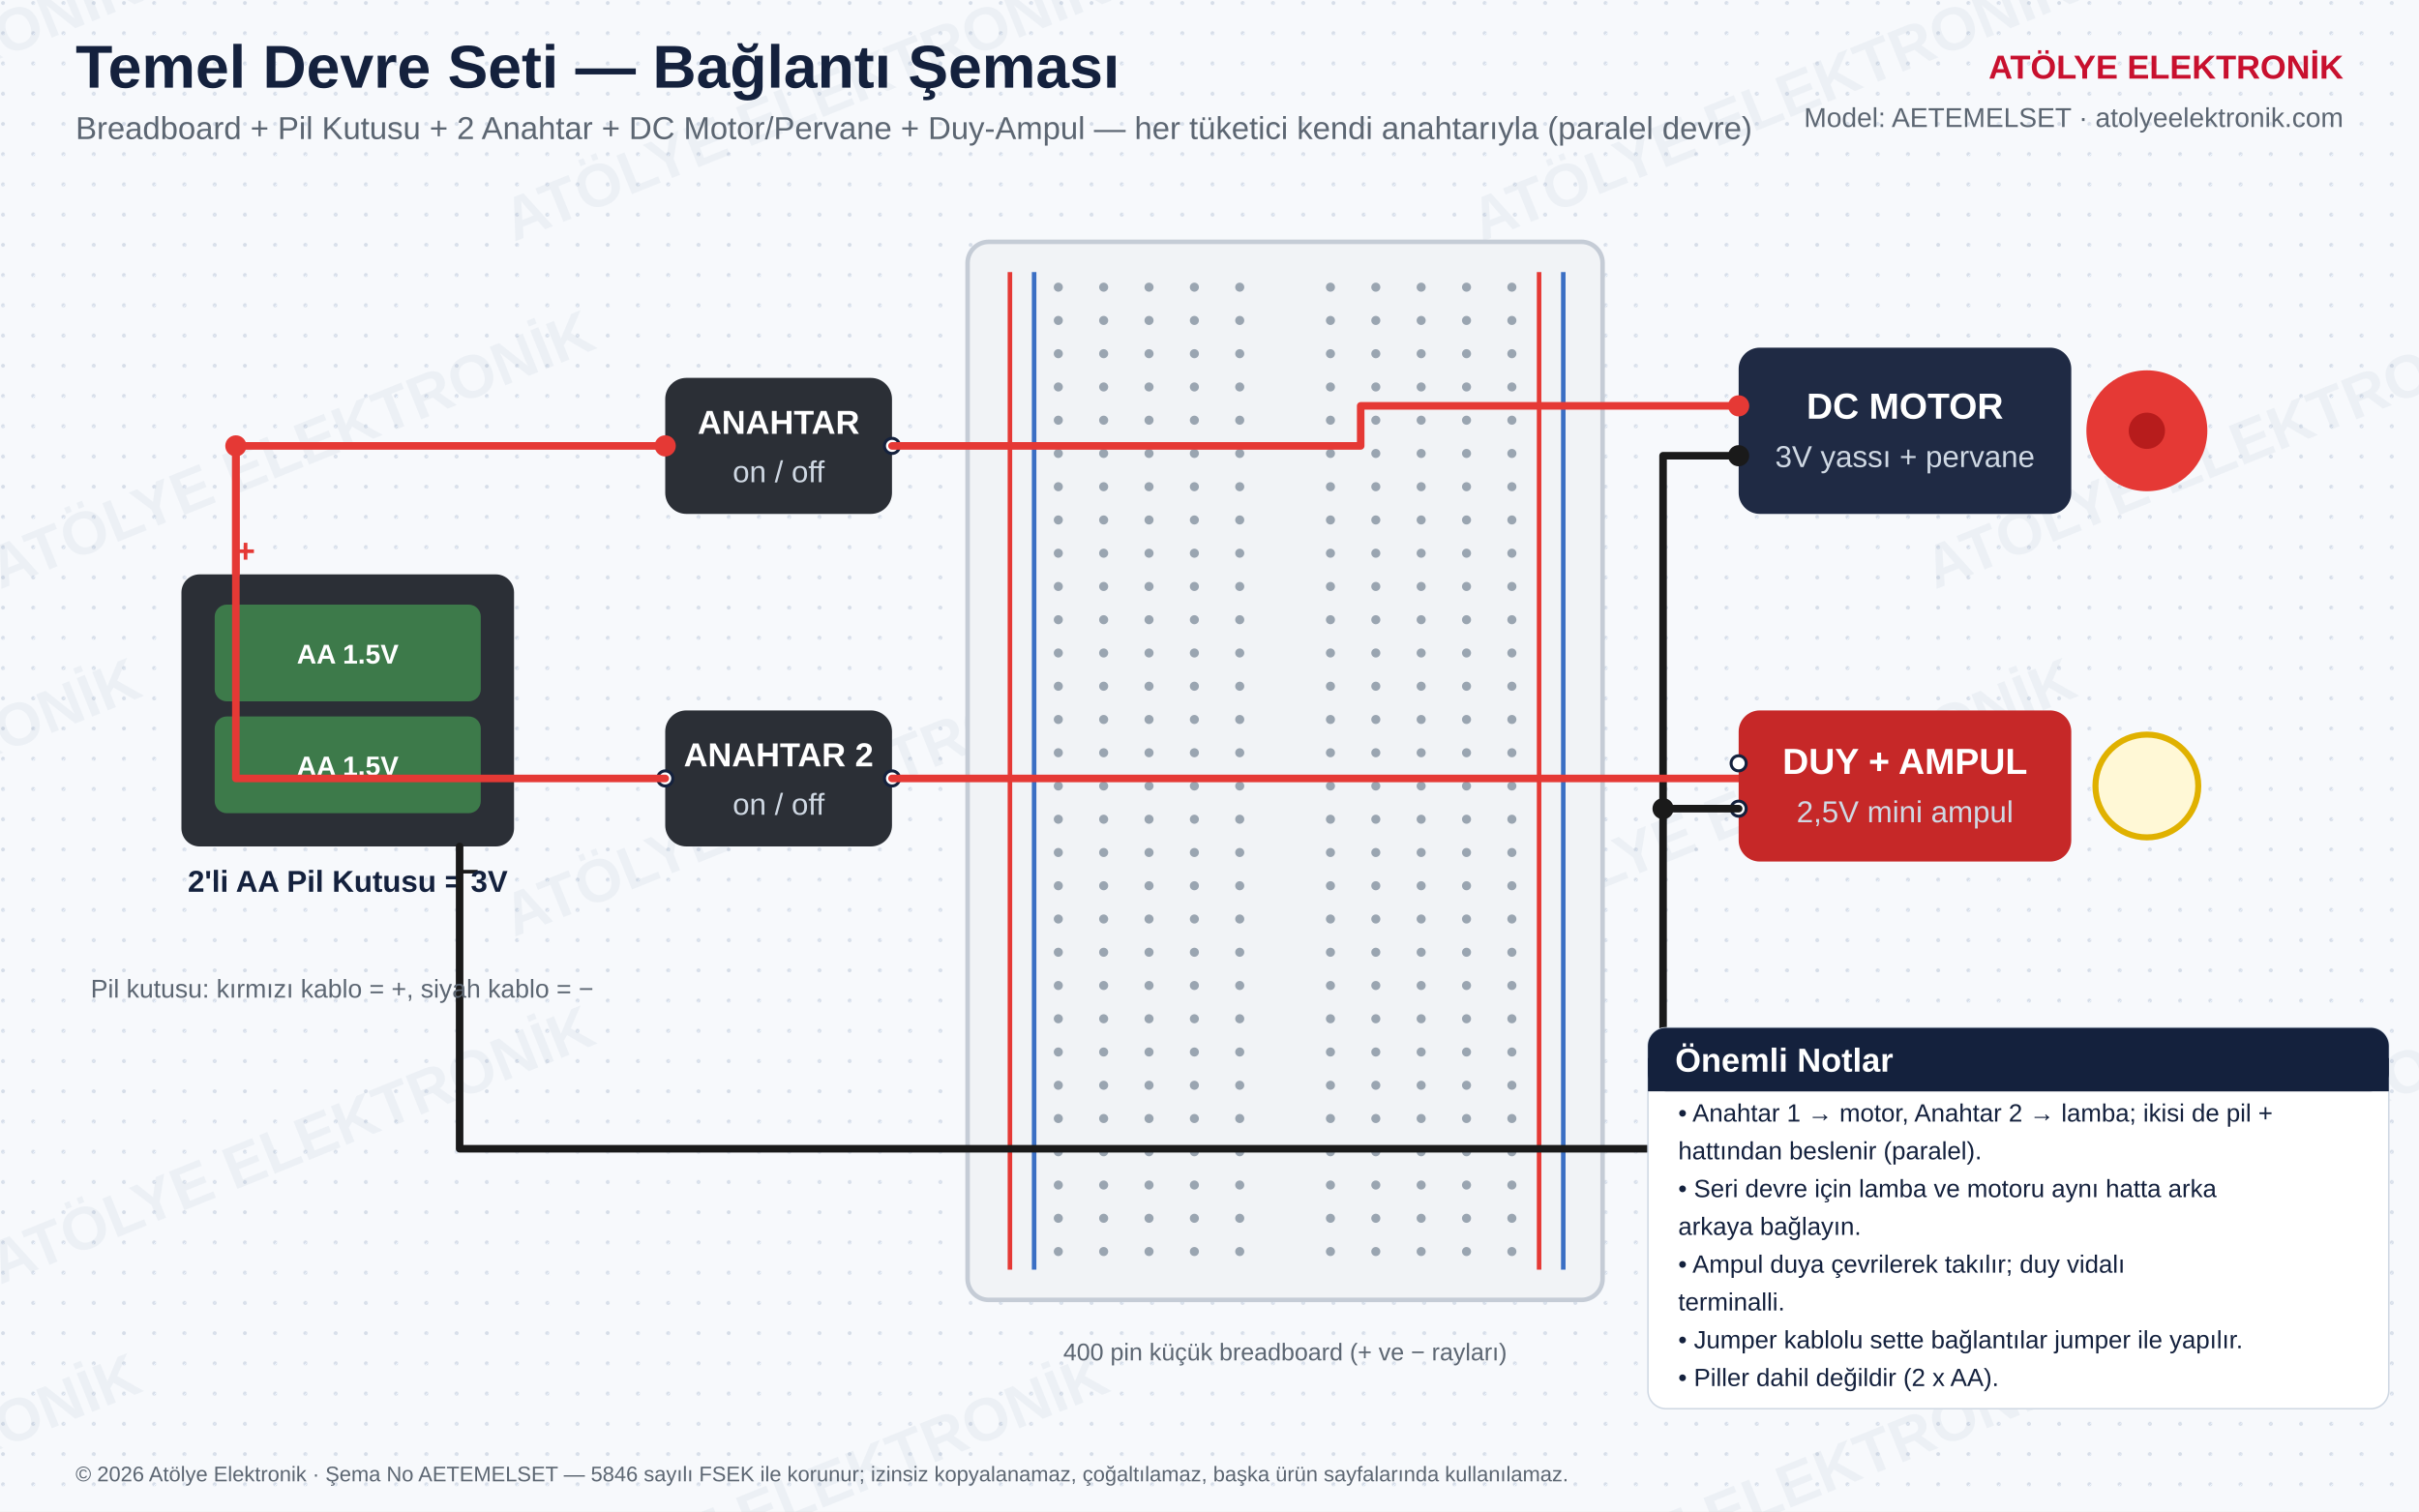
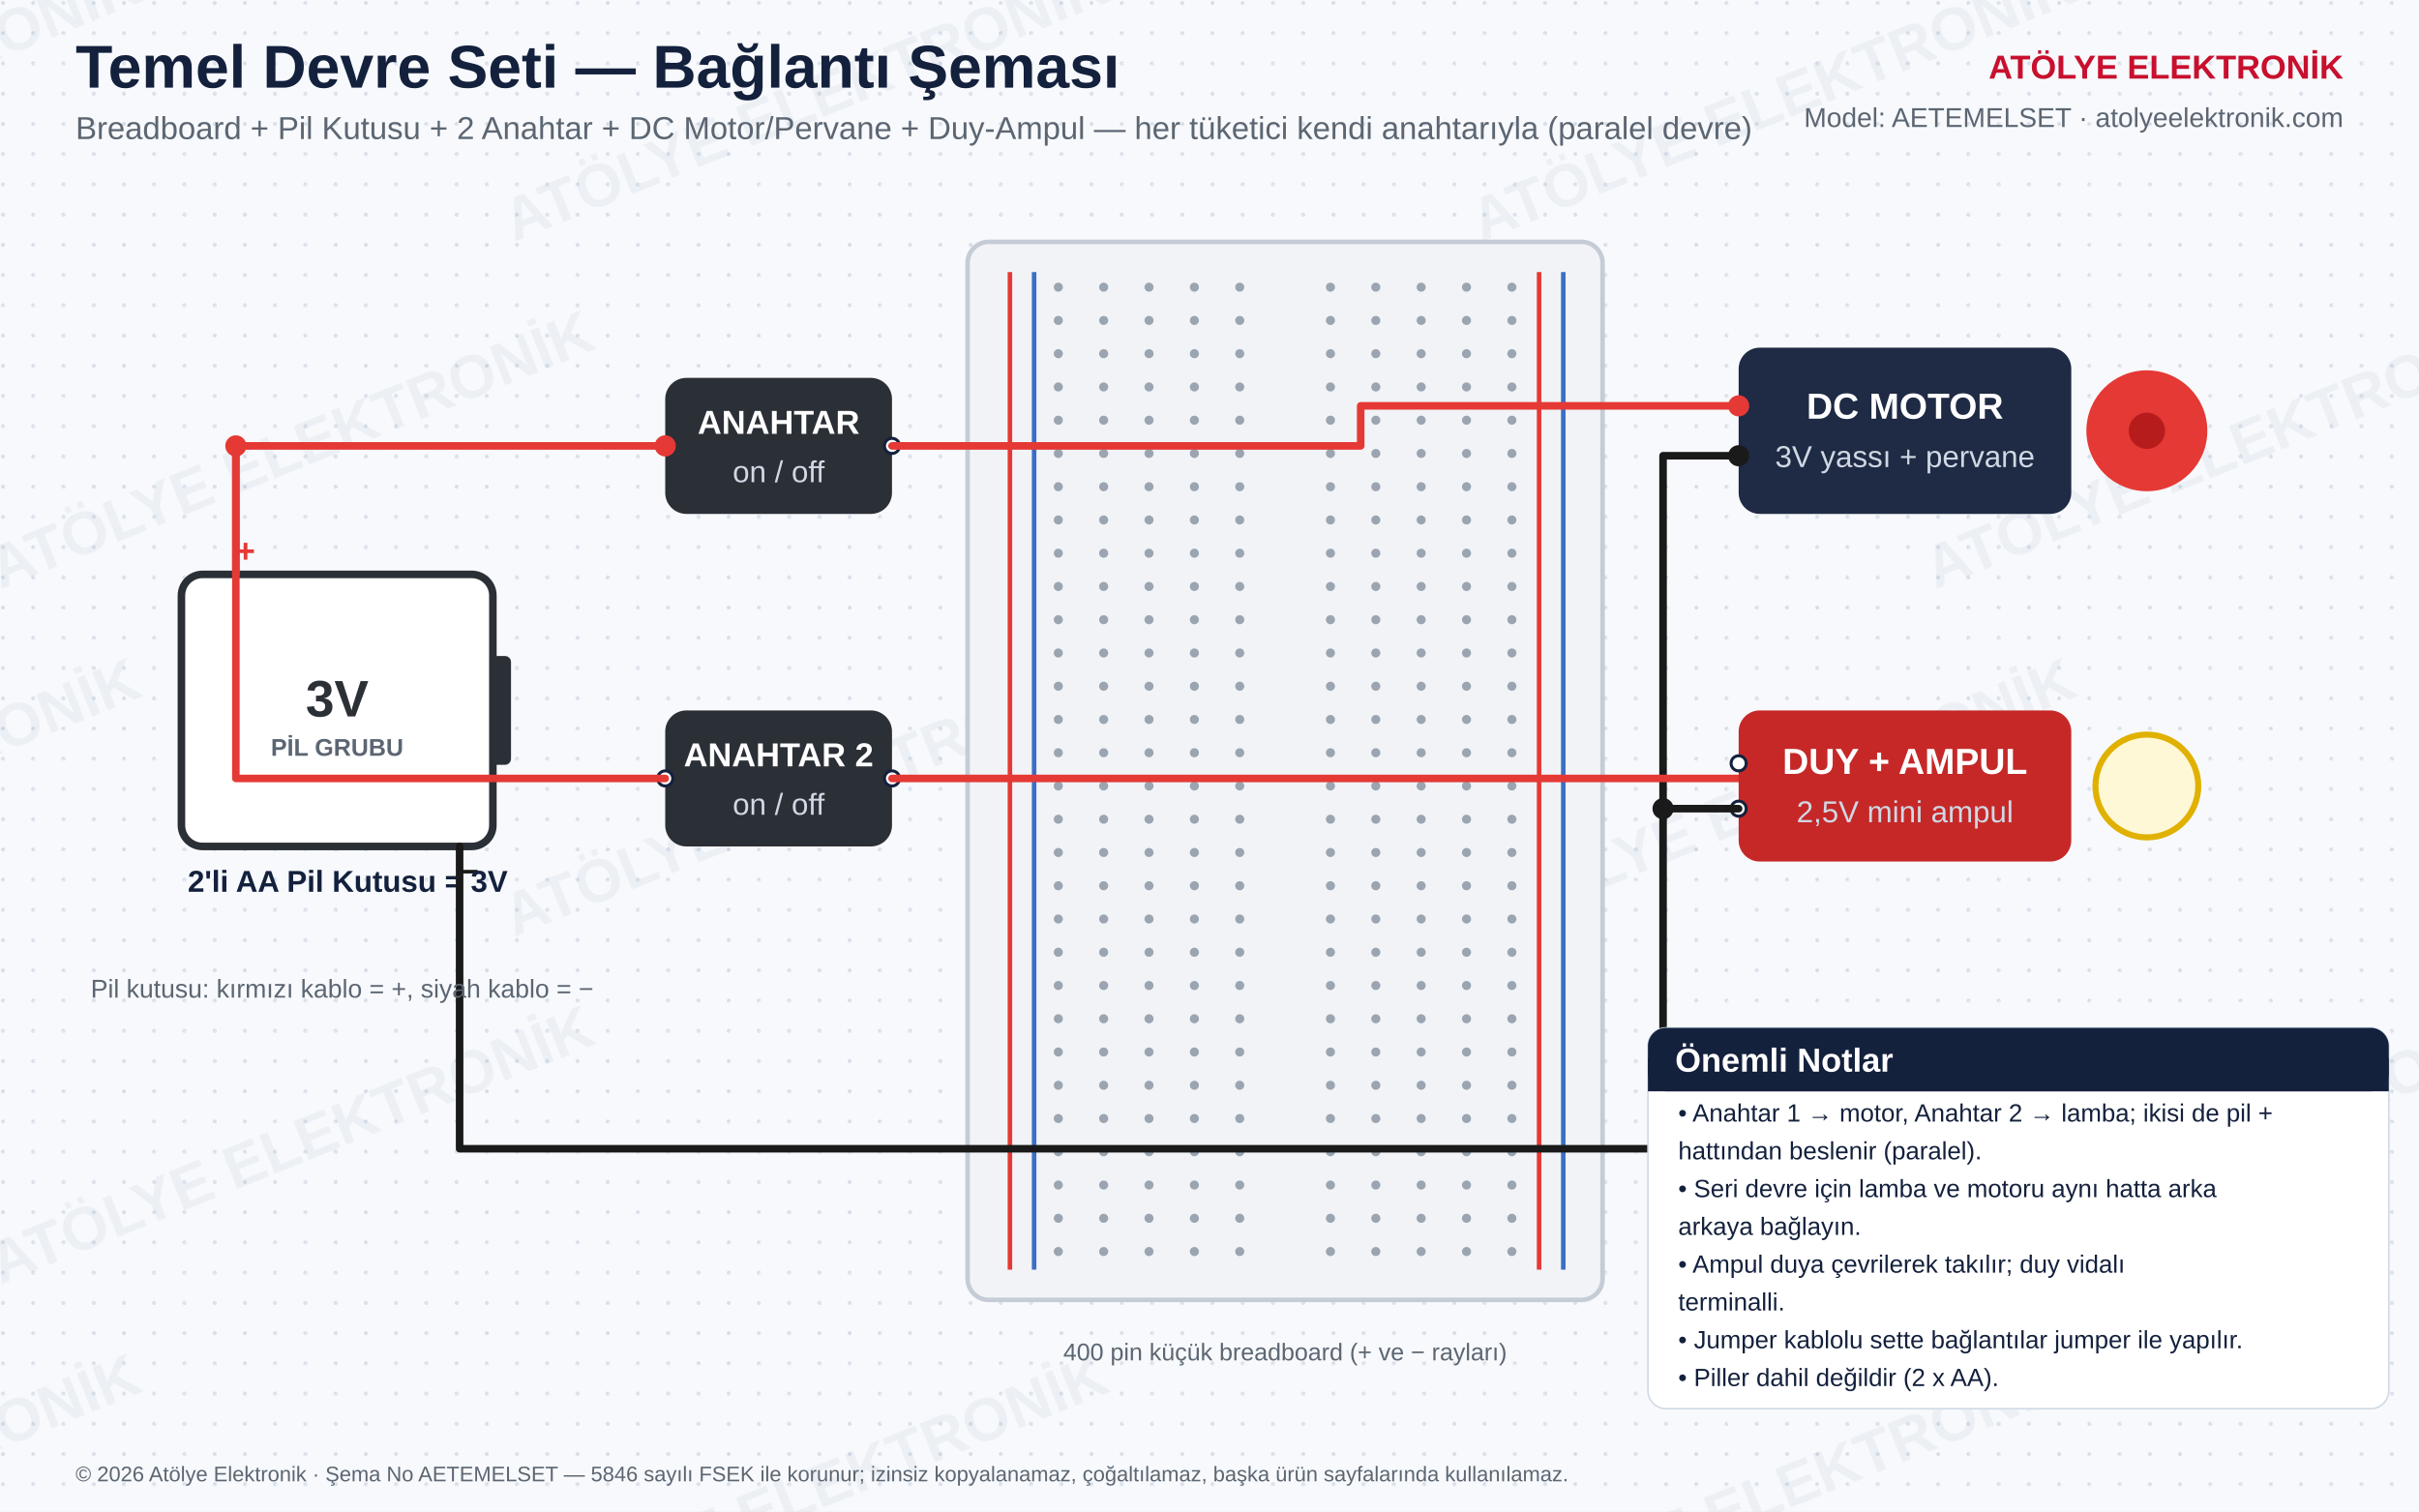
<svg xmlns="http://www.w3.org/2000/svg" width="1600" height="1000" viewBox="0 0 1600 1000" font-family="Segoe UI, Arial, sans-serif">
  <defs>
    <pattern id="dots" width="20" height="20" patternUnits="userSpaceOnUse">
      <circle cx="2" cy="2" r="1.3" fill="#d6dde8" />
    </pattern>
  </defs>
  <rect width="1600" height="1000" fill="#f7f9fc" />
  <rect width="1600" height="1000" fill="url(#dots)" />
  <g opacity="0.045" font-weight="800" font-size="40" fill="#003360">
    <text x="-300" y="160" transform="rotate(-22 -300 160)">ATÖLYE ELEKTRONİK</text>
    <text x="340" y="160" transform="rotate(-22 340 160)">ATÖLYE ELEKTRONİK</text>
    <text x="980" y="160" transform="rotate(-22 980 160)">ATÖLYE ELEKTRONİK</text>
    <text x="1620" y="160" transform="rotate(-22 1620 160)">ATÖLYE ELEKTRONİK</text>
    <text x="0" y="390" transform="rotate(-22 0 390)">ATÖLYE ELEKTRONİK</text>
    <text x="640" y="390" transform="rotate(-22 640 390)">ATÖLYE ELEKTRONİK</text>
    <text x="1280" y="390" transform="rotate(-22 1280 390)">ATÖLYE ELEKTRONİK</text>
    <text x="-300" y="620" transform="rotate(-22 -300 620)">ATÖLYE ELEKTRONİK</text>
    <text x="340" y="620" transform="rotate(-22 340 620)">ATÖLYE ELEKTRONİK</text>
    <text x="980" y="620" transform="rotate(-22 980 620)">ATÖLYE ELEKTRONİK</text>
    <text x="1620" y="620" transform="rotate(-22 1620 620)">ATÖLYE ELEKTRONİK</text>
    <text x="0" y="850" transform="rotate(-22 0 850)">ATÖLYE ELEKTRONİK</text>
    <text x="640" y="850" transform="rotate(-22 640 850)">ATÖLYE ELEKTRONİK</text>
    <text x="1280" y="850" transform="rotate(-22 1280 850)">ATÖLYE ELEKTRONİK</text>
    <text x="-300" y="1080" transform="rotate(-22 -300 1080)">ATÖLYE ELEKTRONİK</text>
    <text x="340" y="1080" transform="rotate(-22 340 1080)">ATÖLYE ELEKTRONİK</text>
    <text x="980" y="1080" transform="rotate(-22 980 1080)">ATÖLYE ELEKTRONİK</text>
    <text x="1620" y="1080" transform="rotate(-22 1620 1080)">ATÖLYE ELEKTRONİK</text>
  </g>
  <text x="50" y="58" font-size="40" font-weight="800" fill="#14213d">Temel Devre Seti — Bağlantı Şeması</text>
  <text x="50" y="92" font-size="21" fill="#5c6672">Breadboard + Pil Kutusu + 2 Anahtar + DC Motor/Pervane + Duy-Ampul — her tüketici kendi anahtarıyla (paralel devre)</text>
  <text x="1550" y="52" text-anchor="end" font-size="22" font-weight="800" fill="#c8102e">ATÖLYE ELEKTRONİK</text>
  <text x="1550" y="84" text-anchor="end" font-size="18" fill="#5c6672">Model: AETEMELSET · atolyeelektronik.com</text>
-   <rect x="120" y="380" width="220" height="180" rx="12" fill="#2b2f36" />
-   <rect x="142" y="400.0" width="176" height="64.0" rx="8" fill="#3d7a4a" />
-   <text x="230.0" y="439.0" text-anchor="middle" font-size="18" font-weight="700" fill="#fff">AA 1.5V</text>
-   <rect x="142" y="474.0" width="176" height="64.0" rx="8" fill="#3d7a4a" />
-   <text x="230.0" y="513.0" text-anchor="middle" font-size="18" font-weight="700" fill="#fff">AA 1.5V</text>
+   <rect x="120" y="380" width="206" height="180" rx="14" fill="#fff" stroke="#2b2f36" stroke-width="5" />
+   <rect x="324" y="434.0" width="14" height="72.0" rx="4" fill="#2b2f36" />
+   <text x="223.0" y="474.0" text-anchor="middle" font-size="34" font-weight="800" fill="#2b2f36">3V</text>
+   <text x="223.0" y="500.0" text-anchor="middle" font-size="16" font-weight="700" fill="#5c6672">PİL GRUBU</text>
  <text x="156" y="372" font-size="22" font-weight="700" fill="#e53935">+</text>
  <text x="304" y="584" font-size="22" font-weight="700" fill="#1a1a1a">−</text>
  <text x="230.0" y="590" text-anchor="middle" font-size="20" font-weight="700" fill="#14213d">2'li AA Pil Kutusu = 3V</text>
  <rect x="640" y="160" width="420" height="700" rx="14" fill="#f1f3f6" stroke="#c5ccd6" stroke-width="3" />
  <circle cx="700" cy="190" r="3" fill="#9aa5b1" />
  <circle cx="730" cy="190" r="3" fill="#9aa5b1" />
  <circle cx="760" cy="190" r="3" fill="#9aa5b1" />
  <circle cx="790" cy="190" r="3" fill="#9aa5b1" />
  <circle cx="820" cy="190" r="3" fill="#9aa5b1" />
  <circle cx="880" cy="190" r="3" fill="#9aa5b1" />
  <circle cx="910" cy="190" r="3" fill="#9aa5b1" />
  <circle cx="940" cy="190" r="3" fill="#9aa5b1" />
  <circle cx="970" cy="190" r="3" fill="#9aa5b1" />
  <circle cx="1000" cy="190" r="3" fill="#9aa5b1" />
  <circle cx="700" cy="212" r="3" fill="#9aa5b1" />
  <circle cx="730" cy="212" r="3" fill="#9aa5b1" />
  <circle cx="760" cy="212" r="3" fill="#9aa5b1" />
  <circle cx="790" cy="212" r="3" fill="#9aa5b1" />
  <circle cx="820" cy="212" r="3" fill="#9aa5b1" />
  <circle cx="880" cy="212" r="3" fill="#9aa5b1" />
  <circle cx="910" cy="212" r="3" fill="#9aa5b1" />
  <circle cx="940" cy="212" r="3" fill="#9aa5b1" />
  <circle cx="970" cy="212" r="3" fill="#9aa5b1" />
  <circle cx="1000" cy="212" r="3" fill="#9aa5b1" />
  <circle cx="700" cy="234" r="3" fill="#9aa5b1" />
  <circle cx="730" cy="234" r="3" fill="#9aa5b1" />
  <circle cx="760" cy="234" r="3" fill="#9aa5b1" />
  <circle cx="790" cy="234" r="3" fill="#9aa5b1" />
  <circle cx="820" cy="234" r="3" fill="#9aa5b1" />
  <circle cx="880" cy="234" r="3" fill="#9aa5b1" />
  <circle cx="910" cy="234" r="3" fill="#9aa5b1" />
  <circle cx="940" cy="234" r="3" fill="#9aa5b1" />
  <circle cx="970" cy="234" r="3" fill="#9aa5b1" />
  <circle cx="1000" cy="234" r="3" fill="#9aa5b1" />
  <circle cx="700" cy="256" r="3" fill="#9aa5b1" />
  <circle cx="730" cy="256" r="3" fill="#9aa5b1" />
  <circle cx="760" cy="256" r="3" fill="#9aa5b1" />
  <circle cx="790" cy="256" r="3" fill="#9aa5b1" />
  <circle cx="820" cy="256" r="3" fill="#9aa5b1" />
  <circle cx="880" cy="256" r="3" fill="#9aa5b1" />
  <circle cx="910" cy="256" r="3" fill="#9aa5b1" />
  <circle cx="940" cy="256" r="3" fill="#9aa5b1" />
  <circle cx="970" cy="256" r="3" fill="#9aa5b1" />
  <circle cx="1000" cy="256" r="3" fill="#9aa5b1" />
  <circle cx="700" cy="278" r="3" fill="#9aa5b1" />
  <circle cx="730" cy="278" r="3" fill="#9aa5b1" />
  <circle cx="760" cy="278" r="3" fill="#9aa5b1" />
  <circle cx="790" cy="278" r="3" fill="#9aa5b1" />
  <circle cx="820" cy="278" r="3" fill="#9aa5b1" />
  <circle cx="880" cy="278" r="3" fill="#9aa5b1" />
  <circle cx="910" cy="278" r="3" fill="#9aa5b1" />
  <circle cx="940" cy="278" r="3" fill="#9aa5b1" />
  <circle cx="970" cy="278" r="3" fill="#9aa5b1" />
  <circle cx="1000" cy="278" r="3" fill="#9aa5b1" />
  <circle cx="700" cy="300" r="3" fill="#9aa5b1" />
  <circle cx="730" cy="300" r="3" fill="#9aa5b1" />
  <circle cx="760" cy="300" r="3" fill="#9aa5b1" />
  <circle cx="790" cy="300" r="3" fill="#9aa5b1" />
  <circle cx="820" cy="300" r="3" fill="#9aa5b1" />
  <circle cx="880" cy="300" r="3" fill="#9aa5b1" />
  <circle cx="910" cy="300" r="3" fill="#9aa5b1" />
  <circle cx="940" cy="300" r="3" fill="#9aa5b1" />
  <circle cx="970" cy="300" r="3" fill="#9aa5b1" />
  <circle cx="1000" cy="300" r="3" fill="#9aa5b1" />
  <circle cx="700" cy="322" r="3" fill="#9aa5b1" />
  <circle cx="730" cy="322" r="3" fill="#9aa5b1" />
  <circle cx="760" cy="322" r="3" fill="#9aa5b1" />
  <circle cx="790" cy="322" r="3" fill="#9aa5b1" />
  <circle cx="820" cy="322" r="3" fill="#9aa5b1" />
  <circle cx="880" cy="322" r="3" fill="#9aa5b1" />
  <circle cx="910" cy="322" r="3" fill="#9aa5b1" />
  <circle cx="940" cy="322" r="3" fill="#9aa5b1" />
  <circle cx="970" cy="322" r="3" fill="#9aa5b1" />
  <circle cx="1000" cy="322" r="3" fill="#9aa5b1" />
  <circle cx="700" cy="344" r="3" fill="#9aa5b1" />
  <circle cx="730" cy="344" r="3" fill="#9aa5b1" />
  <circle cx="760" cy="344" r="3" fill="#9aa5b1" />
  <circle cx="790" cy="344" r="3" fill="#9aa5b1" />
  <circle cx="820" cy="344" r="3" fill="#9aa5b1" />
  <circle cx="880" cy="344" r="3" fill="#9aa5b1" />
  <circle cx="910" cy="344" r="3" fill="#9aa5b1" />
  <circle cx="940" cy="344" r="3" fill="#9aa5b1" />
  <circle cx="970" cy="344" r="3" fill="#9aa5b1" />
  <circle cx="1000" cy="344" r="3" fill="#9aa5b1" />
  <circle cx="700" cy="366" r="3" fill="#9aa5b1" />
  <circle cx="730" cy="366" r="3" fill="#9aa5b1" />
  <circle cx="760" cy="366" r="3" fill="#9aa5b1" />
  <circle cx="790" cy="366" r="3" fill="#9aa5b1" />
  <circle cx="820" cy="366" r="3" fill="#9aa5b1" />
  <circle cx="880" cy="366" r="3" fill="#9aa5b1" />
  <circle cx="910" cy="366" r="3" fill="#9aa5b1" />
  <circle cx="940" cy="366" r="3" fill="#9aa5b1" />
  <circle cx="970" cy="366" r="3" fill="#9aa5b1" />
  <circle cx="1000" cy="366" r="3" fill="#9aa5b1" />
  <circle cx="700" cy="388" r="3" fill="#9aa5b1" />
  <circle cx="730" cy="388" r="3" fill="#9aa5b1" />
  <circle cx="760" cy="388" r="3" fill="#9aa5b1" />
  <circle cx="790" cy="388" r="3" fill="#9aa5b1" />
  <circle cx="820" cy="388" r="3" fill="#9aa5b1" />
  <circle cx="880" cy="388" r="3" fill="#9aa5b1" />
  <circle cx="910" cy="388" r="3" fill="#9aa5b1" />
  <circle cx="940" cy="388" r="3" fill="#9aa5b1" />
  <circle cx="970" cy="388" r="3" fill="#9aa5b1" />
  <circle cx="1000" cy="388" r="3" fill="#9aa5b1" />
  <circle cx="700" cy="410" r="3" fill="#9aa5b1" />
  <circle cx="730" cy="410" r="3" fill="#9aa5b1" />
  <circle cx="760" cy="410" r="3" fill="#9aa5b1" />
  <circle cx="790" cy="410" r="3" fill="#9aa5b1" />
  <circle cx="820" cy="410" r="3" fill="#9aa5b1" />
  <circle cx="880" cy="410" r="3" fill="#9aa5b1" />
  <circle cx="910" cy="410" r="3" fill="#9aa5b1" />
  <circle cx="940" cy="410" r="3" fill="#9aa5b1" />
  <circle cx="970" cy="410" r="3" fill="#9aa5b1" />
  <circle cx="1000" cy="410" r="3" fill="#9aa5b1" />
  <circle cx="700" cy="432" r="3" fill="#9aa5b1" />
  <circle cx="730" cy="432" r="3" fill="#9aa5b1" />
  <circle cx="760" cy="432" r="3" fill="#9aa5b1" />
  <circle cx="790" cy="432" r="3" fill="#9aa5b1" />
  <circle cx="820" cy="432" r="3" fill="#9aa5b1" />
  <circle cx="880" cy="432" r="3" fill="#9aa5b1" />
  <circle cx="910" cy="432" r="3" fill="#9aa5b1" />
  <circle cx="940" cy="432" r="3" fill="#9aa5b1" />
  <circle cx="970" cy="432" r="3" fill="#9aa5b1" />
  <circle cx="1000" cy="432" r="3" fill="#9aa5b1" />
  <circle cx="700" cy="454" r="3" fill="#9aa5b1" />
  <circle cx="730" cy="454" r="3" fill="#9aa5b1" />
  <circle cx="760" cy="454" r="3" fill="#9aa5b1" />
  <circle cx="790" cy="454" r="3" fill="#9aa5b1" />
  <circle cx="820" cy="454" r="3" fill="#9aa5b1" />
  <circle cx="880" cy="454" r="3" fill="#9aa5b1" />
  <circle cx="910" cy="454" r="3" fill="#9aa5b1" />
  <circle cx="940" cy="454" r="3" fill="#9aa5b1" />
  <circle cx="970" cy="454" r="3" fill="#9aa5b1" />
  <circle cx="1000" cy="454" r="3" fill="#9aa5b1" />
  <circle cx="700" cy="476" r="3" fill="#9aa5b1" />
  <circle cx="730" cy="476" r="3" fill="#9aa5b1" />
  <circle cx="760" cy="476" r="3" fill="#9aa5b1" />
  <circle cx="790" cy="476" r="3" fill="#9aa5b1" />
  <circle cx="820" cy="476" r="3" fill="#9aa5b1" />
  <circle cx="880" cy="476" r="3" fill="#9aa5b1" />
  <circle cx="910" cy="476" r="3" fill="#9aa5b1" />
  <circle cx="940" cy="476" r="3" fill="#9aa5b1" />
  <circle cx="970" cy="476" r="3" fill="#9aa5b1" />
  <circle cx="1000" cy="476" r="3" fill="#9aa5b1" />
  <circle cx="700" cy="498" r="3" fill="#9aa5b1" />
  <circle cx="730" cy="498" r="3" fill="#9aa5b1" />
  <circle cx="760" cy="498" r="3" fill="#9aa5b1" />
  <circle cx="790" cy="498" r="3" fill="#9aa5b1" />
  <circle cx="820" cy="498" r="3" fill="#9aa5b1" />
  <circle cx="880" cy="498" r="3" fill="#9aa5b1" />
  <circle cx="910" cy="498" r="3" fill="#9aa5b1" />
  <circle cx="940" cy="498" r="3" fill="#9aa5b1" />
  <circle cx="970" cy="498" r="3" fill="#9aa5b1" />
  <circle cx="1000" cy="498" r="3" fill="#9aa5b1" />
  <circle cx="700" cy="520" r="3" fill="#9aa5b1" />
  <circle cx="730" cy="520" r="3" fill="#9aa5b1" />
  <circle cx="760" cy="520" r="3" fill="#9aa5b1" />
  <circle cx="790" cy="520" r="3" fill="#9aa5b1" />
  <circle cx="820" cy="520" r="3" fill="#9aa5b1" />
  <circle cx="880" cy="520" r="3" fill="#9aa5b1" />
  <circle cx="910" cy="520" r="3" fill="#9aa5b1" />
  <circle cx="940" cy="520" r="3" fill="#9aa5b1" />
  <circle cx="970" cy="520" r="3" fill="#9aa5b1" />
  <circle cx="1000" cy="520" r="3" fill="#9aa5b1" />
  <circle cx="700" cy="542" r="3" fill="#9aa5b1" />
  <circle cx="730" cy="542" r="3" fill="#9aa5b1" />
  <circle cx="760" cy="542" r="3" fill="#9aa5b1" />
  <circle cx="790" cy="542" r="3" fill="#9aa5b1" />
  <circle cx="820" cy="542" r="3" fill="#9aa5b1" />
  <circle cx="880" cy="542" r="3" fill="#9aa5b1" />
  <circle cx="910" cy="542" r="3" fill="#9aa5b1" />
  <circle cx="940" cy="542" r="3" fill="#9aa5b1" />
  <circle cx="970" cy="542" r="3" fill="#9aa5b1" />
  <circle cx="1000" cy="542" r="3" fill="#9aa5b1" />
  <circle cx="700" cy="564" r="3" fill="#9aa5b1" />
  <circle cx="730" cy="564" r="3" fill="#9aa5b1" />
  <circle cx="760" cy="564" r="3" fill="#9aa5b1" />
  <circle cx="790" cy="564" r="3" fill="#9aa5b1" />
  <circle cx="820" cy="564" r="3" fill="#9aa5b1" />
  <circle cx="880" cy="564" r="3" fill="#9aa5b1" />
  <circle cx="910" cy="564" r="3" fill="#9aa5b1" />
  <circle cx="940" cy="564" r="3" fill="#9aa5b1" />
  <circle cx="970" cy="564" r="3" fill="#9aa5b1" />
  <circle cx="1000" cy="564" r="3" fill="#9aa5b1" />
  <circle cx="700" cy="586" r="3" fill="#9aa5b1" />
  <circle cx="730" cy="586" r="3" fill="#9aa5b1" />
  <circle cx="760" cy="586" r="3" fill="#9aa5b1" />
  <circle cx="790" cy="586" r="3" fill="#9aa5b1" />
  <circle cx="820" cy="586" r="3" fill="#9aa5b1" />
  <circle cx="880" cy="586" r="3" fill="#9aa5b1" />
  <circle cx="910" cy="586" r="3" fill="#9aa5b1" />
  <circle cx="940" cy="586" r="3" fill="#9aa5b1" />
  <circle cx="970" cy="586" r="3" fill="#9aa5b1" />
  <circle cx="1000" cy="586" r="3" fill="#9aa5b1" />
  <circle cx="700" cy="608" r="3" fill="#9aa5b1" />
  <circle cx="730" cy="608" r="3" fill="#9aa5b1" />
  <circle cx="760" cy="608" r="3" fill="#9aa5b1" />
  <circle cx="790" cy="608" r="3" fill="#9aa5b1" />
  <circle cx="820" cy="608" r="3" fill="#9aa5b1" />
  <circle cx="880" cy="608" r="3" fill="#9aa5b1" />
  <circle cx="910" cy="608" r="3" fill="#9aa5b1" />
  <circle cx="940" cy="608" r="3" fill="#9aa5b1" />
  <circle cx="970" cy="608" r="3" fill="#9aa5b1" />
  <circle cx="1000" cy="608" r="3" fill="#9aa5b1" />
  <circle cx="700" cy="630" r="3" fill="#9aa5b1" />
  <circle cx="730" cy="630" r="3" fill="#9aa5b1" />
  <circle cx="760" cy="630" r="3" fill="#9aa5b1" />
  <circle cx="790" cy="630" r="3" fill="#9aa5b1" />
  <circle cx="820" cy="630" r="3" fill="#9aa5b1" />
  <circle cx="880" cy="630" r="3" fill="#9aa5b1" />
  <circle cx="910" cy="630" r="3" fill="#9aa5b1" />
  <circle cx="940" cy="630" r="3" fill="#9aa5b1" />
  <circle cx="970" cy="630" r="3" fill="#9aa5b1" />
  <circle cx="1000" cy="630" r="3" fill="#9aa5b1" />
  <circle cx="700" cy="652" r="3" fill="#9aa5b1" />
  <circle cx="730" cy="652" r="3" fill="#9aa5b1" />
  <circle cx="760" cy="652" r="3" fill="#9aa5b1" />
  <circle cx="790" cy="652" r="3" fill="#9aa5b1" />
  <circle cx="820" cy="652" r="3" fill="#9aa5b1" />
  <circle cx="880" cy="652" r="3" fill="#9aa5b1" />
  <circle cx="910" cy="652" r="3" fill="#9aa5b1" />
  <circle cx="940" cy="652" r="3" fill="#9aa5b1" />
  <circle cx="970" cy="652" r="3" fill="#9aa5b1" />
  <circle cx="1000" cy="652" r="3" fill="#9aa5b1" />
  <circle cx="700" cy="674" r="3" fill="#9aa5b1" />
  <circle cx="730" cy="674" r="3" fill="#9aa5b1" />
  <circle cx="760" cy="674" r="3" fill="#9aa5b1" />
  <circle cx="790" cy="674" r="3" fill="#9aa5b1" />
  <circle cx="820" cy="674" r="3" fill="#9aa5b1" />
  <circle cx="880" cy="674" r="3" fill="#9aa5b1" />
  <circle cx="910" cy="674" r="3" fill="#9aa5b1" />
  <circle cx="940" cy="674" r="3" fill="#9aa5b1" />
  <circle cx="970" cy="674" r="3" fill="#9aa5b1" />
  <circle cx="1000" cy="674" r="3" fill="#9aa5b1" />
  <circle cx="700" cy="696" r="3" fill="#9aa5b1" />
  <circle cx="730" cy="696" r="3" fill="#9aa5b1" />
  <circle cx="760" cy="696" r="3" fill="#9aa5b1" />
  <circle cx="790" cy="696" r="3" fill="#9aa5b1" />
  <circle cx="820" cy="696" r="3" fill="#9aa5b1" />
  <circle cx="880" cy="696" r="3" fill="#9aa5b1" />
  <circle cx="910" cy="696" r="3" fill="#9aa5b1" />
  <circle cx="940" cy="696" r="3" fill="#9aa5b1" />
  <circle cx="970" cy="696" r="3" fill="#9aa5b1" />
  <circle cx="1000" cy="696" r="3" fill="#9aa5b1" />
  <circle cx="700" cy="718" r="3" fill="#9aa5b1" />
  <circle cx="730" cy="718" r="3" fill="#9aa5b1" />
  <circle cx="760" cy="718" r="3" fill="#9aa5b1" />
  <circle cx="790" cy="718" r="3" fill="#9aa5b1" />
  <circle cx="820" cy="718" r="3" fill="#9aa5b1" />
  <circle cx="880" cy="718" r="3" fill="#9aa5b1" />
  <circle cx="910" cy="718" r="3" fill="#9aa5b1" />
  <circle cx="940" cy="718" r="3" fill="#9aa5b1" />
  <circle cx="970" cy="718" r="3" fill="#9aa5b1" />
  <circle cx="1000" cy="718" r="3" fill="#9aa5b1" />
  <circle cx="700" cy="740" r="3" fill="#9aa5b1" />
  <circle cx="730" cy="740" r="3" fill="#9aa5b1" />
  <circle cx="760" cy="740" r="3" fill="#9aa5b1" />
  <circle cx="790" cy="740" r="3" fill="#9aa5b1" />
  <circle cx="820" cy="740" r="3" fill="#9aa5b1" />
  <circle cx="880" cy="740" r="3" fill="#9aa5b1" />
  <circle cx="910" cy="740" r="3" fill="#9aa5b1" />
  <circle cx="940" cy="740" r="3" fill="#9aa5b1" />
  <circle cx="970" cy="740" r="3" fill="#9aa5b1" />
  <circle cx="1000" cy="740" r="3" fill="#9aa5b1" />
  <circle cx="700" cy="762" r="3" fill="#9aa5b1" />
  <circle cx="730" cy="762" r="3" fill="#9aa5b1" />
  <circle cx="760" cy="762" r="3" fill="#9aa5b1" />
  <circle cx="790" cy="762" r="3" fill="#9aa5b1" />
  <circle cx="820" cy="762" r="3" fill="#9aa5b1" />
  <circle cx="880" cy="762" r="3" fill="#9aa5b1" />
  <circle cx="910" cy="762" r="3" fill="#9aa5b1" />
  <circle cx="940" cy="762" r="3" fill="#9aa5b1" />
  <circle cx="970" cy="762" r="3" fill="#9aa5b1" />
  <circle cx="1000" cy="762" r="3" fill="#9aa5b1" />
  <circle cx="700" cy="784" r="3" fill="#9aa5b1" />
  <circle cx="730" cy="784" r="3" fill="#9aa5b1" />
  <circle cx="760" cy="784" r="3" fill="#9aa5b1" />
  <circle cx="790" cy="784" r="3" fill="#9aa5b1" />
  <circle cx="820" cy="784" r="3" fill="#9aa5b1" />
  <circle cx="880" cy="784" r="3" fill="#9aa5b1" />
  <circle cx="910" cy="784" r="3" fill="#9aa5b1" />
  <circle cx="940" cy="784" r="3" fill="#9aa5b1" />
  <circle cx="970" cy="784" r="3" fill="#9aa5b1" />
  <circle cx="1000" cy="784" r="3" fill="#9aa5b1" />
  <circle cx="700" cy="806" r="3" fill="#9aa5b1" />
  <circle cx="730" cy="806" r="3" fill="#9aa5b1" />
  <circle cx="760" cy="806" r="3" fill="#9aa5b1" />
  <circle cx="790" cy="806" r="3" fill="#9aa5b1" />
  <circle cx="820" cy="806" r="3" fill="#9aa5b1" />
  <circle cx="880" cy="806" r="3" fill="#9aa5b1" />
  <circle cx="910" cy="806" r="3" fill="#9aa5b1" />
  <circle cx="940" cy="806" r="3" fill="#9aa5b1" />
  <circle cx="970" cy="806" r="3" fill="#9aa5b1" />
  <circle cx="1000" cy="806" r="3" fill="#9aa5b1" />
  <circle cx="700" cy="828" r="3" fill="#9aa5b1" />
  <circle cx="730" cy="828" r="3" fill="#9aa5b1" />
  <circle cx="760" cy="828" r="3" fill="#9aa5b1" />
  <circle cx="790" cy="828" r="3" fill="#9aa5b1" />
  <circle cx="820" cy="828" r="3" fill="#9aa5b1" />
  <circle cx="880" cy="828" r="3" fill="#9aa5b1" />
  <circle cx="910" cy="828" r="3" fill="#9aa5b1" />
  <circle cx="940" cy="828" r="3" fill="#9aa5b1" />
  <circle cx="970" cy="828" r="3" fill="#9aa5b1" />
  <circle cx="1000" cy="828" r="3" fill="#9aa5b1" />
  <line x1="668" y1="180" x2="668" y2="840" stroke="#e53935" stroke-width="3" />
  <line x1="684" y1="180" x2="684" y2="840" stroke="#3b6fc4" stroke-width="3" />
  <line x1="1018" y1="180" x2="1018" y2="840" stroke="#e53935" stroke-width="3" />
  <line x1="1034" y1="180" x2="1034" y2="840" stroke="#3b6fc4" stroke-width="3" />
  <text x="850" y="900" text-anchor="middle" font-size="16" font-weight="500" fill="#5c6672">400 pin küçük breadboard (+ ve − rayları)</text>
  <rect x="440" y="250" width="150" height="90" rx="14" fill="#2b2f36" />
  <text x="515.0" y="287.0" text-anchor="middle" font-size="22" font-weight="700" fill="#fff">ANAHTAR</text>
  <text x="515.0" y="319.0" text-anchor="middle" font-size="20" fill="#cfd8e3">on / off</text>
  <text x="454" y="302.0" font-size="21" font-weight="700" fill="#fff" />
  <circle cx="440" cy="295.0" r="5" fill="#fff" stroke="#14213d" stroke-width="2" />
  <text x="576" y="302.0" text-anchor="end" font-size="21" font-weight="700" fill="#fff"> </text>
  <circle cx="590" cy="295.0" r="5" fill="#fff" stroke="#14213d" stroke-width="2" />
  <path d="M 156 380 L 156 295 L 440 295" fill="none" stroke="#e53935" stroke-width="5" stroke-linejoin="round" stroke-linecap="round" />
  <circle cx="440" cy="295" r="7" fill="#e53935" />
  <rect x="1150" y="230" width="220" height="110" rx="14" fill="#1f2a44" />
  <text x="1260.0" y="277.0" text-anchor="middle" font-size="24" font-weight="700" fill="#fff">DC MOTOR</text>
  <text x="1260.0" y="309.0" text-anchor="middle" font-size="20" fill="#cfd8e3">3V yassı + pervane</text>
  <text x="1164" y="275.5" font-size="21" font-weight="700" fill="#fff" />
  <circle cx="1150" cy="268.5" r="5" fill="#fff" stroke="#14213d" stroke-width="2" />
  <text x="1164" y="308.5" font-size="21" font-weight="700" fill="#fff"> </text>
  <circle cx="1150" cy="301.5" r="5" fill="#fff" stroke="#14213d" stroke-width="2" />
  <circle cx="1420" cy="285" r="40" fill="#e53935" />
  <circle cx="1420" cy="285" r="12" fill="#b71c1c" />
  <path d="M 590 295 L 900 295 L 900 268.5 L 1150 268.5" fill="none" stroke="#e53935" stroke-width="5" stroke-linejoin="round" stroke-linecap="round" />
  <circle cx="1150" cy="268.5" r="7" fill="#e53935" />
  <path d="M 1150 301.5 L 1100 301.5 L 1100 760 L 304 760 L 304 560" fill="none" stroke="#1a1a1a" stroke-width="5" stroke-linejoin="round" stroke-linecap="round" />
  <circle cx="1150" cy="301.5" r="7" fill="#1a1a1a" />
  <rect x="440" y="470" width="150" height="90" rx="14" fill="#2b2f36" />
  <text x="515.0" y="507.0" text-anchor="middle" font-size="22" font-weight="700" fill="#fff">ANAHTAR 2</text>
  <text x="515.0" y="539.0" text-anchor="middle" font-size="20" fill="#cfd8e3">on / off</text>
  <text x="454" y="522.0" font-size="21" font-weight="700" fill="#fff" />
  <circle cx="440" cy="515.0" r="5" fill="#fff" stroke="#14213d" stroke-width="2" />
  <text x="576" y="522.0" text-anchor="end" font-size="21" font-weight="700" fill="#fff"> </text>
  <circle cx="590" cy="515.0" r="5" fill="#fff" stroke="#14213d" stroke-width="2" />
  <path d="M 156 295 L 156 515 L 440 515" fill="none" stroke="#e53935" stroke-width="5" stroke-linejoin="round" stroke-linecap="round" />
  <circle cx="156" cy="295" r="7" fill="#e53935" />
  <path d="M 590 515 L 1150 515" fill="none" stroke="#e53935" stroke-width="5" stroke-linejoin="round" stroke-linecap="round" />
  <rect x="1150" y="470" width="220" height="100" rx="14" fill="#c62828" />
  <text x="1260.0" y="512.0" text-anchor="middle" font-size="24" font-weight="700" fill="#fff">DUY + AMPUL</text>
  <text x="1260.0" y="544.0" text-anchor="middle" font-size="20" fill="#cfd8e3">2,5V mini ampul</text>
  <text x="1164" y="512.0" font-size="21" font-weight="700" fill="#fff" />
  <circle cx="1150" cy="505.0" r="5" fill="#fff" stroke="#14213d" stroke-width="2" />
  <text x="1164" y="542.0" font-size="21" font-weight="700" fill="#fff"> </text>
  <circle cx="1150" cy="535.0" r="5" fill="#fff" stroke="#14213d" stroke-width="2" />
  <circle cx="1420" cy="520" r="34" fill="#fff8d6" stroke="#e0b100" stroke-width="4" />
  <path d="M 1150 535 L 1100 535" fill="none" stroke="#1a1a1a" stroke-width="5" stroke-linejoin="round" stroke-linecap="round" />
  <circle cx="1100" cy="535" r="7" fill="#1a1a1a" />
  <text x="60" y="660" text-anchor="start" font-size="17" font-weight="500" fill="#5c6672">Pil kutusu: kırmızı kablo = +, siyah kablo = −</text>
  <rect x="1090" y="680" width="490" height="252" rx="12" fill="#fff" stroke="#cfd8e3" />
  <rect x="1090" y="680" width="490" height="42" rx="12" fill="#14213d" />
  <rect x="1090" y="700" width="490" height="22" fill="#14213d" />
  <text x="1108" y="709" font-size="22" font-weight="700" fill="#fff">Önemli Notlar</text>
  <text x="1110" y="742" font-size="16.5" fill="#14213d">• Anahtar 1 → motor, Anahtar 2 → lamba; ikisi de pil +</text>
  <text x="1110" y="767" font-size="16.5" fill="#14213d">   hattından beslenir (paralel).</text>
  <text x="1110" y="792" font-size="16.5" fill="#14213d">• Seri devre için lamba ve motoru aynı hatta arka</text>
  <text x="1110" y="817" font-size="16.5" fill="#14213d">   arkaya bağlayın.</text>
  <text x="1110" y="842" font-size="16.5" fill="#14213d">• Ampul duya çevrilerek takılır; duy vidalı</text>
  <text x="1110" y="867" font-size="16.5" fill="#14213d">   terminalli.</text>
  <text x="1110" y="892" font-size="16.5" fill="#14213d">• Jumper kablolu sette bağlantılar jumper ile yapılır.</text>
  <text x="1110" y="917" font-size="16.5" fill="#14213d">• Piller dahil değildir (2 x AA).</text>
  <text x="50" y="980" font-size="14" fill="#5c6672">© 2026 Atölye Elektronik · Şema No AETEMELSET — 5846 sayılı FSEK ile korunur; izinsiz kopyalanamaz, çoğaltılamaz, başka ürün sayfalarında kullanılamaz.</text>
</svg>
